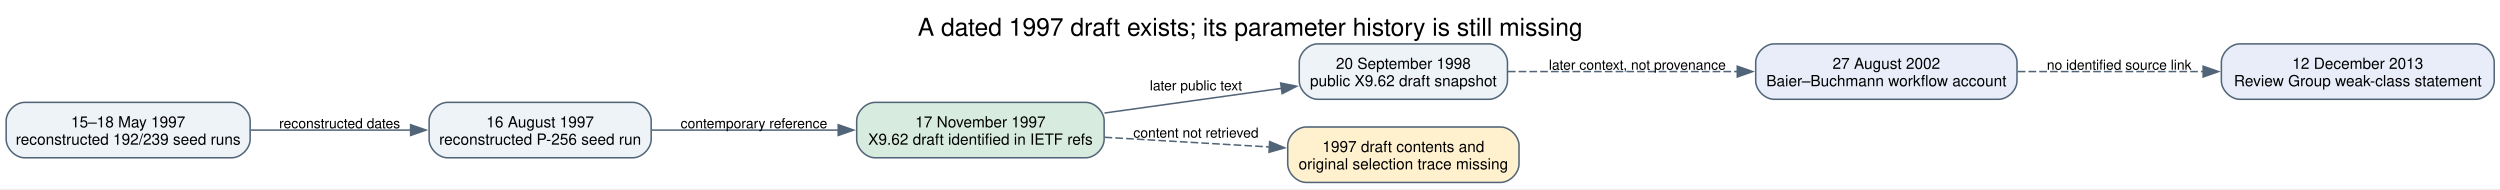
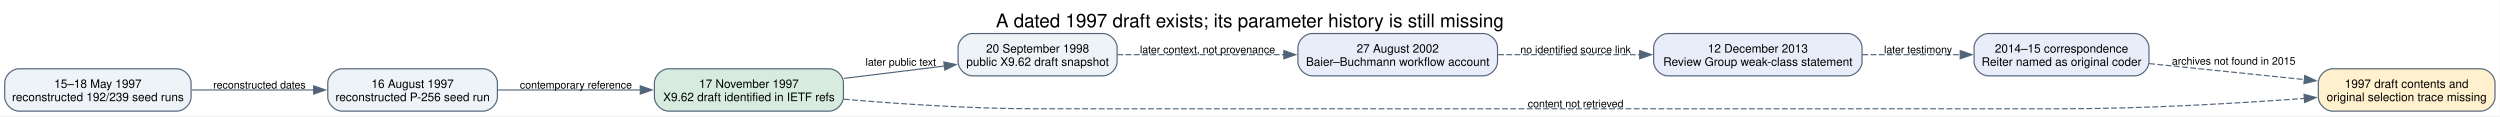
- <svg xmlns="http://www.w3.org/2000/svg" width="1624pt" height="123pt" viewBox="0.00 0.00 1624.00 123.00">
-   <g id="graph0" class="graph" transform="scale(1 1) rotate(0) translate(4 118.5)">
-     <polygon fill="white" stroke="none" points="-4,4 -4,-118.5 1620.25,-118.5 1620.25,4 -4,4" />
-     <text xml:space="preserve" text-anchor="middle" x="808.12" y="-95.3" font-family="Helvetica,sans-Serif" font-size="16.00">A dated 1997 draft exists; its parameter history is still missing</text>
+ <svg xmlns="http://www.w3.org/2000/svg" width="2126pt" height="99pt" viewBox="0.00 0.00 2126.00 99.00">
+   <g id="graph0" class="graph" transform="scale(1 1) rotate(0) translate(4 94.5)">
+     <polygon fill="white" stroke="none" points="-4,4 -4,-94.5 2121.75,-94.5 2121.75,4 -4,4" />
+     <text xml:space="preserve" text-anchor="middle" x="1058.88" y="-71.3" font-family="Helvetica,sans-Serif" font-size="16.00">A dated 1997 draft exists; its parameter history is still missing</text>
    <g id="node1" class="node">
-       <path fill="#eef3f8" stroke="#526578" d="M146.5,-52C146.5,-52 12,-52 12,-52 6,-52 0,-46 0,-40 0,-40 0,-28 0,-28 0,-22 6,-16 12,-16 12,-16 146.5,-16 146.5,-16 152.5,-16 158.5,-22 158.5,-28 158.5,-28 158.5,-40 158.5,-40 158.5,-46 152.5,-52 146.5,-52" />
-       <text xml:space="preserve" text-anchor="middle" x="79.25" y="-35.75" font-family="Helvetica,sans-Serif" font-size="10.00">15–18 May 1997</text>
-       <text xml:space="preserve" text-anchor="middle" x="79.25" y="-24.5" font-family="Helvetica,sans-Serif" font-size="10.00">reconstructed 192/239 seed runs</text>
+       <path fill="#eef3f8" stroke="#526578" d="M146.5,-36C146.5,-36 12,-36 12,-36 6,-36 0,-30 0,-24 0,-24 0,-12 0,-12 0,-6 6,0 12,0 12,0 146.5,0 146.5,0 152.5,0 158.5,-6 158.5,-12 158.5,-12 158.5,-24 158.5,-24 158.5,-30 152.5,-36 146.5,-36" />
+       <text xml:space="preserve" text-anchor="middle" x="79.25" y="-19.75" font-family="Helvetica,sans-Serif" font-size="10.00">15–18 May 1997</text>
+       <text xml:space="preserve" text-anchor="middle" x="79.25" y="-8.5" font-family="Helvetica,sans-Serif" font-size="10.00">reconstructed 192/239 seed runs</text>
    </g>
    <g id="node2" class="node">
-       <path fill="#eef3f8" stroke="#526578" d="M407,-52C407,-52 286.75,-52 286.75,-52 280.75,-52 274.75,-46 274.75,-40 274.75,-40 274.75,-28 274.75,-28 274.75,-22 280.75,-16 286.75,-16 286.75,-16 407,-16 407,-16 413,-16 419,-22 419,-28 419,-28 419,-40 419,-40 419,-46 413,-52 407,-52" />
-       <text xml:space="preserve" text-anchor="middle" x="346.88" y="-35.75" font-family="Helvetica,sans-Serif" font-size="10.00">16 August 1997</text>
-       <text xml:space="preserve" text-anchor="middle" x="346.88" y="-24.5" font-family="Helvetica,sans-Serif" font-size="10.00">reconstructed P-256 seed run</text>
+       <path fill="#eef3f8" stroke="#526578" d="M407,-36C407,-36 286.75,-36 286.75,-36 280.75,-36 274.75,-30 274.75,-24 274.75,-24 274.75,-12 274.75,-12 274.75,-6 280.75,0 286.75,0 286.75,0 407,0 407,0 413,0 419,-6 419,-12 419,-12 419,-24 419,-24 419,-30 413,-36 407,-36" />
+       <text xml:space="preserve" text-anchor="middle" x="346.88" y="-19.75" font-family="Helvetica,sans-Serif" font-size="10.00">16 August 1997</text>
+       <text xml:space="preserve" text-anchor="middle" x="346.88" y="-8.5" font-family="Helvetica,sans-Serif" font-size="10.00">reconstructed P-256 seed run</text>
    </g>
    <g id="edge1" class="edge">
-       <path fill="none" stroke="#526578" d="M158.87,-34C191.72,-34 229.91,-34 263.18,-34" />
-       <polygon fill="#526578" stroke="#526578" points="262.74,-37.5 272.74,-34 262.74,-30.5 262.74,-37.5" />
-       <text xml:space="preserve" text-anchor="middle" x="216.62" y="-35.2" font-family="Helvetica,sans-Serif" font-size="9.00">reconstructed dates</text>
+       <path fill="none" stroke="#526578" d="M158.87,-18C191.72,-18 229.91,-18 263.18,-18" />
+       <polygon fill="#526578" stroke="#526578" points="262.74,-21.5 272.74,-18 262.74,-14.5 262.74,-21.5" />
+       <text xml:space="preserve" text-anchor="middle" x="216.62" y="-19.2" font-family="Helvetica,sans-Serif" font-size="9.00">reconstructed dates</text>
    </g>
    <g id="node3" class="node">
-       <path fill="#d7ecdf" stroke="#526578" d="M701.25,-52C701.25,-52 564.5,-52 564.5,-52 558.5,-52 552.5,-46 552.5,-40 552.5,-40 552.5,-28 552.5,-28 552.5,-22 558.5,-16 564.5,-16 564.5,-16 701.25,-16 701.25,-16 707.25,-16 713.25,-22 713.25,-28 713.25,-28 713.25,-40 713.25,-40 713.25,-46 707.25,-52 701.25,-52" />
-       <text xml:space="preserve" text-anchor="middle" x="632.88" y="-35.75" font-family="Helvetica,sans-Serif" font-size="10.00">17 November 1997</text>
-       <text xml:space="preserve" text-anchor="middle" x="632.88" y="-24.5" font-family="Helvetica,sans-Serif" font-size="10.00">X9.62 draft identified in IETF refs</text>
+       <path fill="#d7ecdf" stroke="#526578" d="M701.25,-36C701.25,-36 564.5,-36 564.5,-36 558.5,-36 552.5,-30 552.5,-24 552.5,-24 552.5,-12 552.5,-12 552.5,-6 558.5,0 564.5,0 564.5,0 701.25,0 701.25,0 707.25,0 713.25,-6 713.25,-12 713.25,-12 713.25,-24 713.25,-24 713.25,-30 707.25,-36 701.25,-36" />
+       <text xml:space="preserve" text-anchor="middle" x="632.88" y="-19.75" font-family="Helvetica,sans-Serif" font-size="10.00">17 November 1997</text>
+       <text xml:space="preserve" text-anchor="middle" x="632.88" y="-8.5" font-family="Helvetica,sans-Serif" font-size="10.00">X9.62 draft identified in IETF refs</text>
    </g>
    <g id="edge2" class="edge">
-       <path fill="none" stroke="#526578" d="M419.17,-34C455.96,-34 501.25,-34 540.57,-34" />
-       <polygon fill="#526578" stroke="#526578" points="540.51,-37.5 550.51,-34 540.51,-30.5 540.51,-37.5" />
-       <text xml:space="preserve" text-anchor="middle" x="485.75" y="-35.2" font-family="Helvetica,sans-Serif" font-size="9.00">contemporary reference</text>
+       <path fill="none" stroke="#526578" d="M419.17,-18C455.96,-18 501.25,-18 540.57,-18" />
+       <polygon fill="#526578" stroke="#526578" points="540.51,-21.5 550.51,-18 540.51,-14.5 540.51,-21.5" />
+       <text xml:space="preserve" text-anchor="middle" x="485.75" y="-19.2" font-family="Helvetica,sans-Serif" font-size="9.00">contemporary reference</text>
    </g>
    <g id="node4" class="node">
-       <path fill="#eef3f8" stroke="#526578" d="M963.25,-90C963.25,-90 852,-90 852,-90 846,-90 840,-84 840,-78 840,-78 840,-66 840,-66 840,-60 846,-54 852,-54 852,-54 963.25,-54 963.25,-54 969.25,-54 975.25,-60 975.25,-66 975.25,-66 975.25,-78 975.25,-78 975.25,-84 969.25,-90 963.25,-90" />
-       <text xml:space="preserve" text-anchor="middle" x="907.62" y="-73.75" font-family="Helvetica,sans-Serif" font-size="10.00">20 September 1998</text>
-       <text xml:space="preserve" text-anchor="middle" x="907.62" y="-62.5" font-family="Helvetica,sans-Serif" font-size="10.00">public X9.62 draft snapshot</text>
+       <path fill="#eef3f8" stroke="#526578" d="M934,-66C934,-66 822.75,-66 822.75,-66 816.75,-66 810.75,-60 810.75,-54 810.75,-54 810.75,-42 810.75,-42 810.75,-36 816.75,-30 822.75,-30 822.75,-30 934,-30 934,-30 940,-30 946,-36 946,-42 946,-42 946,-54 946,-54 946,-60 940,-66 934,-66" />
+       <text xml:space="preserve" text-anchor="middle" x="878.38" y="-49.75" font-family="Helvetica,sans-Serif" font-size="10.00">20 September 1998</text>
+       <text xml:space="preserve" text-anchor="middle" x="878.38" y="-38.5" font-family="Helvetica,sans-Serif" font-size="10.00">public X9.62 draft snapshot</text>
    </g>
    <g id="edge3" class="edge">
-       <path fill="none" stroke="#526578" d="M713.5,-45.09C749.84,-50.16 792.71,-56.13 828.83,-61.16" />
-       <polygon fill="#526578" stroke="#526578" points="827.92,-64.57 838.3,-62.48 828.88,-57.63 827.92,-64.57" />
-       <text xml:space="preserve" text-anchor="middle" x="772.88" y="-59.82" font-family="Helvetica,sans-Serif" font-size="9.00">later public text</text>
+       <path fill="none" stroke="#526578" d="M713.61,-27.82C741.16,-31.22 771.98,-35.01 799.39,-38.39" />
+       <polygon fill="#526578" stroke="#526578" points="798.65,-41.83 809,-39.58 799.51,-34.88 798.65,-41.83" />
+       <text xml:space="preserve" text-anchor="middle" x="762" y="-38.64" font-family="Helvetica,sans-Serif" font-size="9.00">later public text</text>
+     </g>
+     <g id="node8" class="node">
+       <path fill="#fff1ce" stroke="#526578" d="M2105.75,-36C2105.75,-36 1979.5,-36 1979.5,-36 1973.5,-36 1967.5,-30 1967.5,-24 1967.5,-24 1967.5,-12 1967.5,-12 1967.5,-6 1973.5,0 1979.5,0 1979.5,0 2105.75,0 2105.75,0 2111.75,0 2117.75,-6 2117.75,-12 2117.75,-12 2117.75,-24 2117.75,-24 2117.75,-30 2111.75,-36 2105.75,-36" />
+       <text xml:space="preserve" text-anchor="middle" x="2042.62" y="-19.75" font-family="Helvetica,sans-Serif" font-size="10.00">1997 draft contents and</text>
+       <text xml:space="preserve" text-anchor="middle" x="2042.62" y="-8.5" font-family="Helvetica,sans-Serif" font-size="10.00">original selection trace missing</text>
+     </g>
+     <g id="edge8" class="edge">
+       <path fill="none" stroke="#526578" stroke-dasharray="5,2" d="M713.57,-10.12C761.08,-6.08 822.62,-2 877.38,-2 877.38,-2 877.38,-2 1750.12,-2 1819.38,-2 1897.75,-6.56 1955.78,-10.81" />
+       <polygon fill="#526578" stroke="#526578" points="1955.36,-14.29 1965.59,-11.54 1955.88,-7.31 1955.36,-14.29" />
+       <text xml:space="preserve" text-anchor="middle" x="1335.88" y="-3.2" font-family="Helvetica,sans-Serif" font-size="9.00">content not retrieved</text>
+     </g>
+     <g id="node5" class="node">
+       <path fill="#e8edf9" stroke="#526578" d="M1257.5,-66C1257.5,-66 1111.75,-66 1111.75,-66 1105.75,-66 1099.75,-60 1099.75,-54 1099.75,-54 1099.75,-42 1099.75,-42 1099.75,-36 1105.75,-30 1111.75,-30 1111.75,-30 1257.5,-30 1257.5,-30 1263.5,-30 1269.5,-36 1269.5,-42 1269.5,-42 1269.5,-54 1269.5,-54 1269.5,-60 1263.5,-66 1257.5,-66" />
+       <text xml:space="preserve" text-anchor="middle" x="1184.62" y="-49.75" font-family="Helvetica,sans-Serif" font-size="10.00">27 August 2002</text>
+       <text xml:space="preserve" text-anchor="middle" x="1184.62" y="-38.5" font-family="Helvetica,sans-Serif" font-size="10.00">Baier–Buchmann workflow account</text>
+     </g>
+     <g id="edge4" class="edge">
+       <path fill="none" stroke="#526578" stroke-dasharray="5,2" d="M946.14,-48C987.76,-48 1041.97,-48 1088.08,-48" />
+       <polygon fill="#526578" stroke="#526578" points="1087.8,-51.5 1097.8,-48 1087.8,-44.5 1087.8,-51.5" />
+       <text xml:space="preserve" text-anchor="middle" x="1022.88" y="-49.2" font-family="Helvetica,sans-Serif" font-size="9.00">later context, not provenance</text>
+     </g>
+     <g id="node6" class="node">
+       <path fill="#e8edf9" stroke="#526578" d="M1567.5,-66C1567.5,-66 1414.25,-66 1414.25,-66 1408.25,-66 1402.25,-60 1402.25,-54 1402.25,-54 1402.25,-42 1402.25,-42 1402.25,-36 1408.25,-30 1414.25,-30 1414.25,-30 1567.5,-30 1567.5,-30 1573.5,-30 1579.5,-36 1579.5,-42 1579.5,-42 1579.5,-54 1579.5,-54 1579.5,-60 1573.5,-66 1567.5,-66" />
+       <text xml:space="preserve" text-anchor="middle" x="1490.88" y="-49.75" font-family="Helvetica,sans-Serif" font-size="10.00">12 December 2013</text>
+       <text xml:space="preserve" text-anchor="middle" x="1490.88" y="-38.5" font-family="Helvetica,sans-Serif" font-size="10.00">Review Group weak-class statement</text>
+     </g>
+     <g id="edge5" class="edge">
+       <path fill="none" stroke="#526578" stroke-dasharray="5,2" d="M1269.97,-48C1307.35,-48 1351.58,-48 1390.54,-48" />
+       <polygon fill="#526578" stroke="#526578" points="1390.4,-51.5 1400.4,-48 1390.4,-44.5 1390.4,-51.5" />
+       <text xml:space="preserve" text-anchor="middle" x="1335.88" y="-49.2" font-family="Helvetica,sans-Serif" font-size="9.00">no identified source link</text>
    </g>
    <g id="node7" class="node">
-       <path fill="#fff1ce" stroke="#526578" d="M970.75,-36C970.75,-36 844.5,-36 844.5,-36 838.5,-36 832.5,-30 832.5,-24 832.5,-24 832.5,-12 832.5,-12 832.5,-6 838.5,0 844.5,0 844.5,0 970.75,0 970.75,0 976.75,0 982.75,-6 982.75,-12 982.75,-12 982.75,-24 982.75,-24 982.75,-30 976.75,-36 970.75,-36" />
-       <text xml:space="preserve" text-anchor="middle" x="907.62" y="-19.75" font-family="Helvetica,sans-Serif" font-size="10.00">1997 draft contents and</text>
-       <text xml:space="preserve" text-anchor="middle" x="907.62" y="-8.5" font-family="Helvetica,sans-Serif" font-size="10.00">original selection trace missing</text>
+       <path fill="#e8edf9" stroke="#526578" d="M1811.5,-66C1811.5,-66 1686.75,-66 1686.75,-66 1680.75,-66 1674.75,-60 1674.75,-54 1674.75,-54 1674.75,-42 1674.75,-42 1674.75,-36 1680.75,-30 1686.75,-30 1686.75,-30 1811.5,-30 1811.5,-30 1817.5,-30 1823.5,-36 1823.5,-42 1823.5,-42 1823.5,-54 1823.5,-54 1823.5,-60 1817.5,-66 1811.5,-66" />
+       <text xml:space="preserve" text-anchor="middle" x="1749.12" y="-49.75" font-family="Helvetica,sans-Serif" font-size="10.00">2014–15 correspondence</text>
+       <text xml:space="preserve" text-anchor="middle" x="1749.12" y="-38.5" font-family="Helvetica,sans-Serif" font-size="10.00">Reiter named as original coder</text>
    </g>
    <g id="edge6" class="edge">
-       <path fill="none" stroke="#526578" stroke-dasharray="5,2" d="M713.5,-29.33C747.12,-27.36 786.34,-25.06 820.63,-23.04" />
-       <polygon fill="#526578" stroke="#526578" points="820.76,-26.54 830.54,-22.46 820.35,-19.56 820.76,-26.54" />
-       <text xml:space="preserve" text-anchor="middle" x="772.88" y="-29.1" font-family="Helvetica,sans-Serif" font-size="9.00">content not retrieved</text>
+       <path fill="none" stroke="#526578" stroke-dasharray="5,2" d="M1579.7,-48C1606.71,-48 1636.37,-48 1663.17,-48" />
+       <polygon fill="#526578" stroke="#526578" points="1662.96,-51.5 1672.96,-48 1662.96,-44.5 1662.96,-51.5" />
+       <text xml:space="preserve" text-anchor="middle" x="1627.12" y="-49.2" font-family="Helvetica,sans-Serif" font-size="9.00">later testimony</text>
    </g>
-     <g id="node5" class="node">
-       <path fill="#e8edf9" stroke="#526578" d="M1294.25,-90C1294.25,-90 1148.5,-90 1148.5,-90 1142.5,-90 1136.5,-84 1136.5,-78 1136.5,-78 1136.5,-66 1136.5,-66 1136.5,-60 1142.5,-54 1148.5,-54 1148.5,-54 1294.25,-54 1294.25,-54 1300.25,-54 1306.25,-60 1306.25,-66 1306.25,-66 1306.25,-78 1306.25,-78 1306.25,-84 1300.25,-90 1294.25,-90" />
-       <text xml:space="preserve" text-anchor="middle" x="1221.38" y="-73.75" font-family="Helvetica,sans-Serif" font-size="10.00">27 August 2002</text>
-       <text xml:space="preserve" text-anchor="middle" x="1221.38" y="-62.5" font-family="Helvetica,sans-Serif" font-size="10.00">Baier–Buchmann workflow account</text>
-     </g>
-     <g id="edge4" class="edge">
-       <path fill="none" stroke="#526578" stroke-dasharray="5,2" d="M975.5,-72C1018.98,-72 1076.35,-72 1124.63,-72" />
-       <polygon fill="#526578" stroke="#526578" points="1124.54,-75.5 1134.54,-72 1124.54,-68.5 1124.54,-75.5" />
-       <text xml:space="preserve" text-anchor="middle" x="1059.62" y="-73.2" font-family="Helvetica,sans-Serif" font-size="9.00">later context, not provenance</text>
-     </g>
-     <g id="node6" class="node">
-       <path fill="#e8edf9" stroke="#526578" d="M1604.25,-90C1604.25,-90 1451,-90 1451,-90 1445,-90 1439,-84 1439,-78 1439,-78 1439,-66 1439,-66 1439,-60 1445,-54 1451,-54 1451,-54 1604.25,-54 1604.25,-54 1610.25,-54 1616.25,-60 1616.25,-66 1616.25,-66 1616.25,-78 1616.25,-78 1616.25,-84 1610.25,-90 1604.25,-90" />
-       <text xml:space="preserve" text-anchor="middle" x="1527.62" y="-73.75" font-family="Helvetica,sans-Serif" font-size="10.00">12 December 2013</text>
-       <text xml:space="preserve" text-anchor="middle" x="1527.62" y="-62.5" font-family="Helvetica,sans-Serif" font-size="10.00">Review Group weak-class statement</text>
-     </g>
-     <g id="edge5" class="edge">
-       <path fill="none" stroke="#526578" stroke-dasharray="5,2" d="M1306.72,-72C1344.1,-72 1388.33,-72 1427.29,-72" />
-       <polygon fill="#526578" stroke="#526578" points="1427.15,-75.5 1437.15,-72 1427.15,-68.5 1427.15,-75.5" />
-       <text xml:space="preserve" text-anchor="middle" x="1372.62" y="-73.2" font-family="Helvetica,sans-Serif" font-size="9.00">no identified source link</text>
+     <g id="edge7" class="edge">
+       <path fill="none" stroke="#526578" stroke-dasharray="5,2" d="M1823.68,-40.43C1863.85,-36.3 1913.81,-31.15 1955.75,-26.84" />
+       <polygon fill="#526578" stroke="#526578" points="1955.98,-30.33 1965.57,-25.83 1955.27,-23.37 1955.98,-30.33" />
+       <text xml:space="preserve" text-anchor="middle" x="1895.5" y="-39.5" font-family="Helvetica,sans-Serif" font-size="9.00">archives not found in 2015</text>
    </g>
  </g>
</svg>
